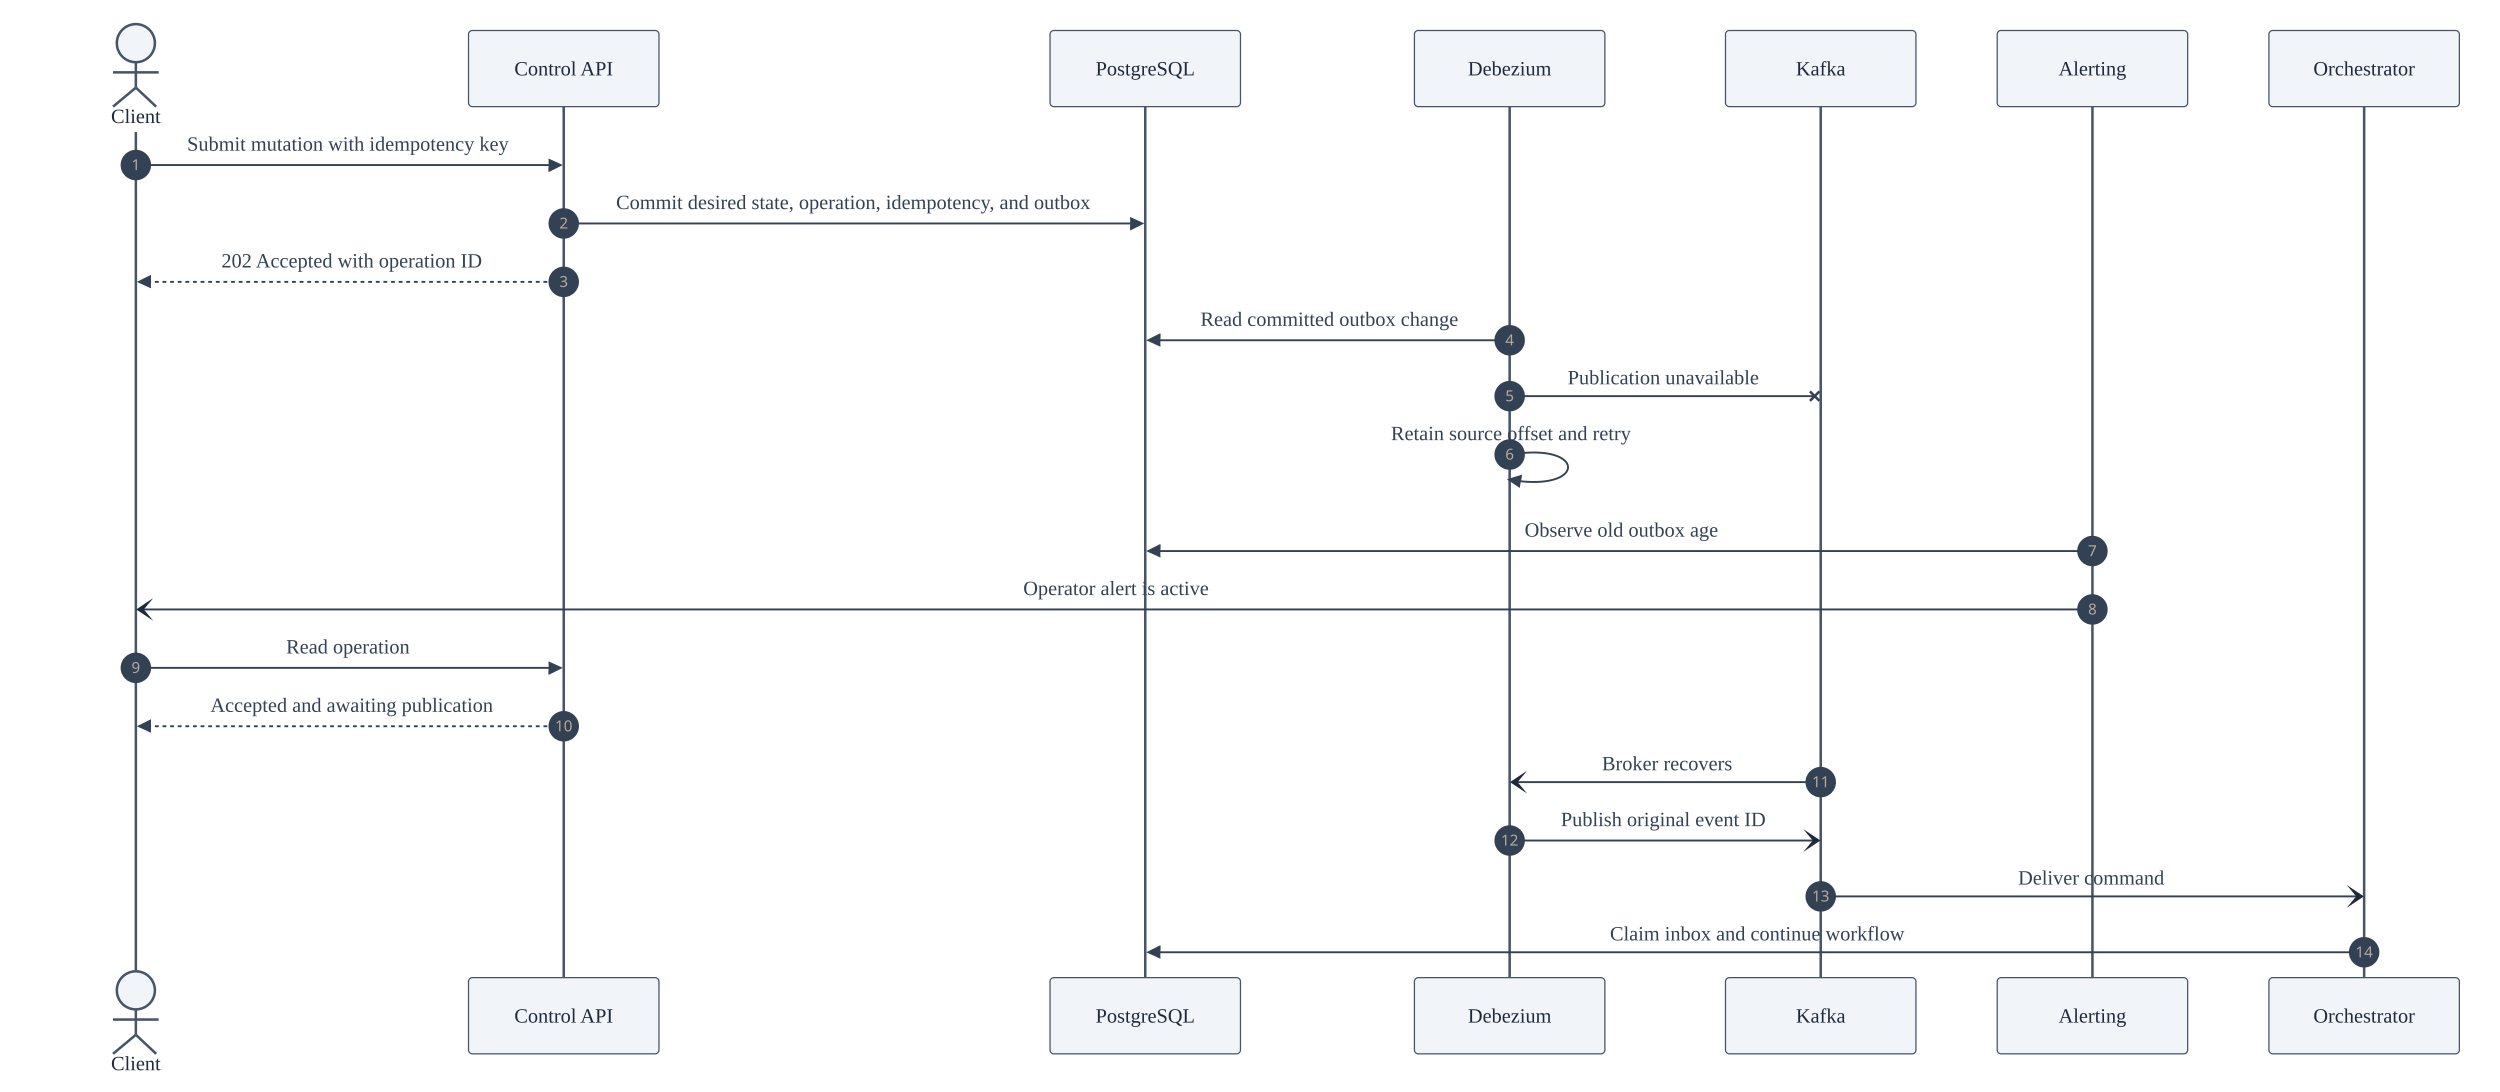
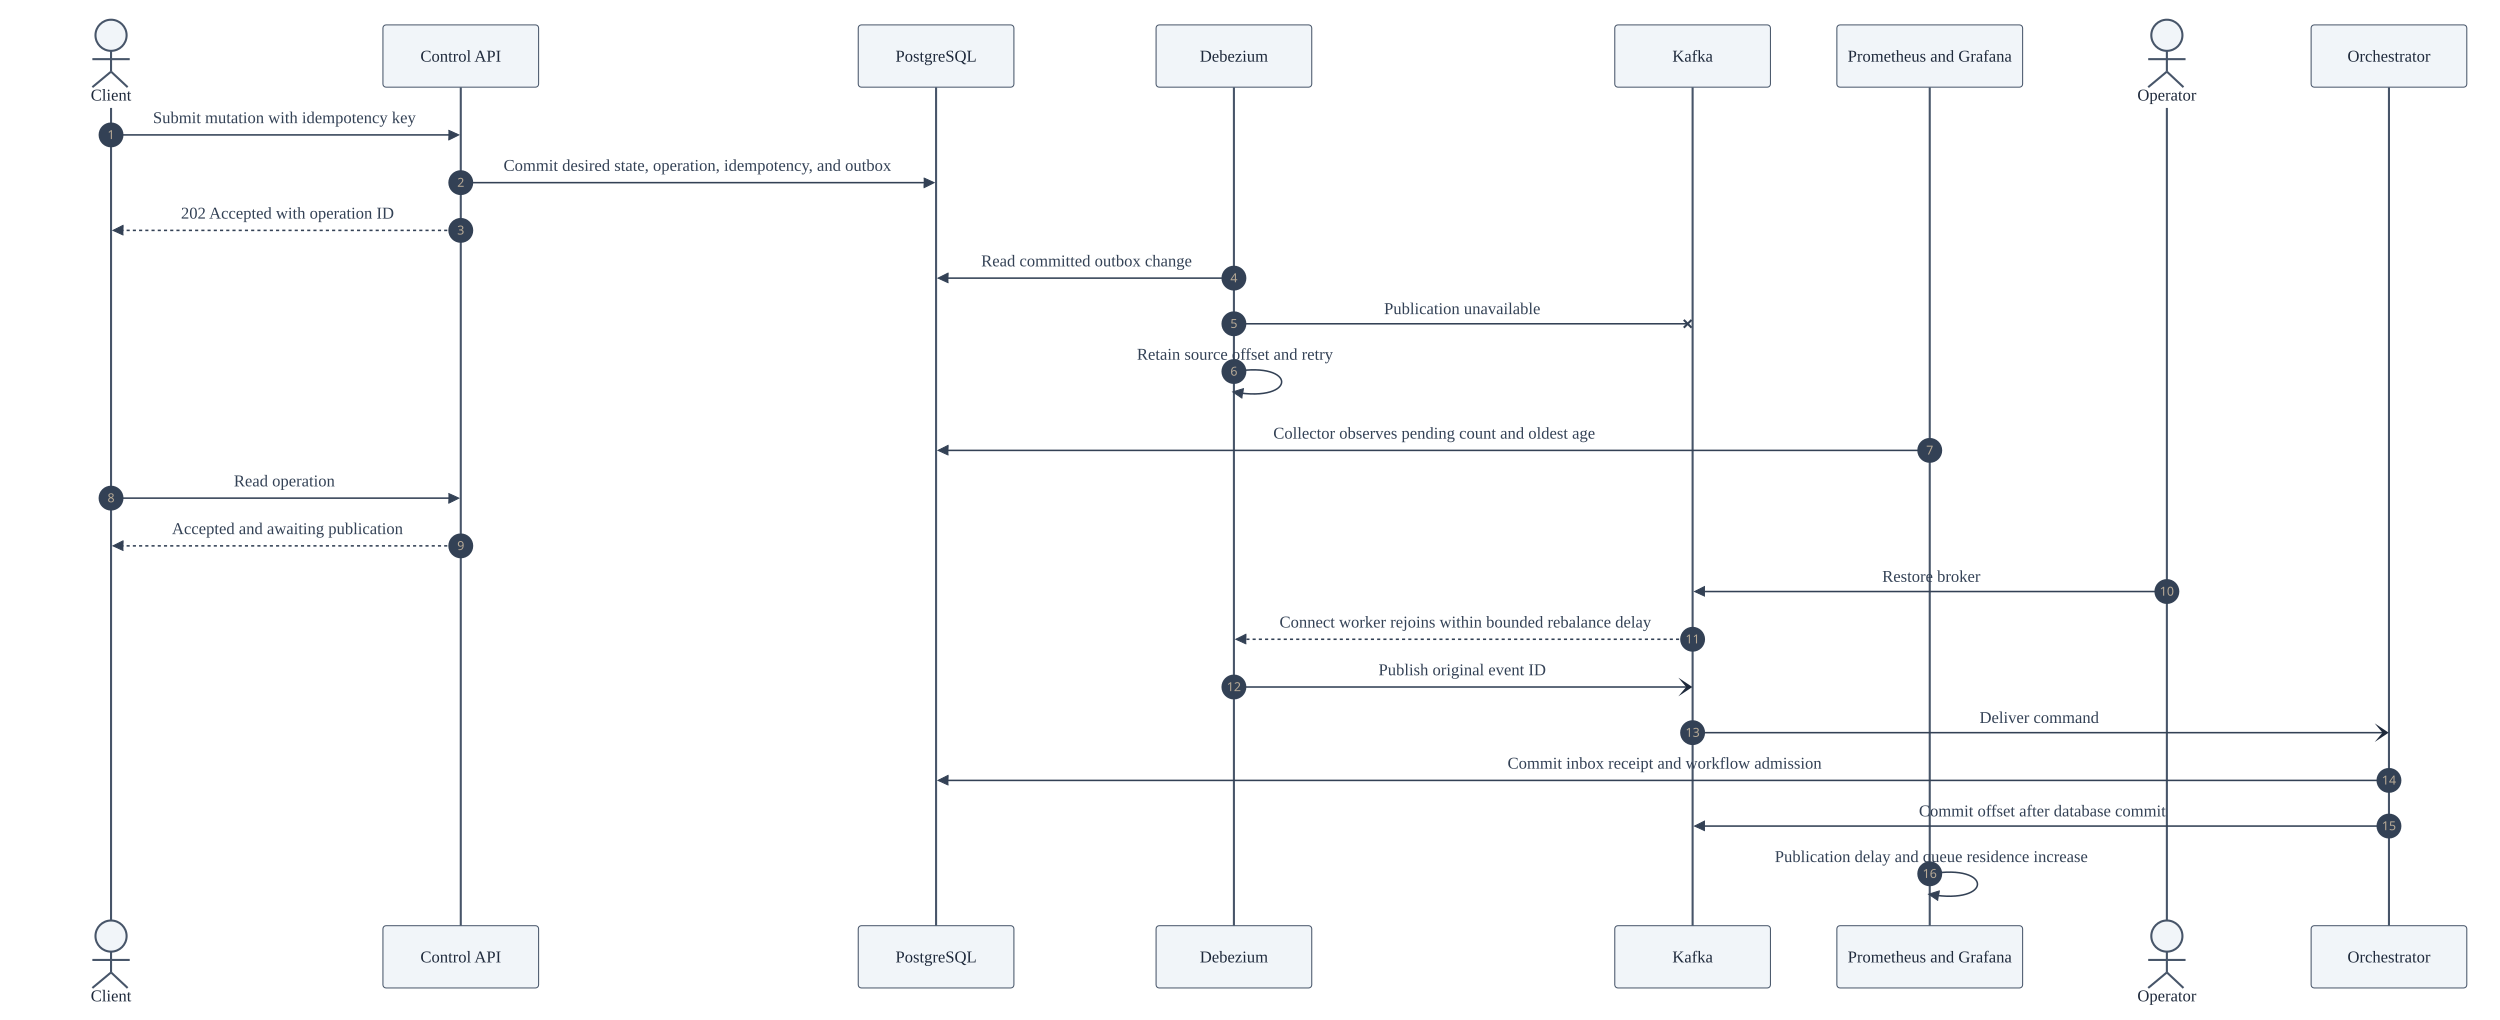
- <svg xmlns="http://www.w3.org/2000/svg" id="my-svg" width="1969" height="860" viewBox="-32 -24 1969 860" role="graphics-document document" aria-roledescription="sequence" style="background-color: white;">
-   <g>
-     <rect x="1755" y="746" fill="#eaeaea" stroke="#666" width="150" height="60" name="Orch" rx="3" ry="3" class="actor actor-bottom" />
-     <text x="1830" y="776" dominant-baseline="central" alignment-baseline="central" class="actor actor-box" style="text-anchor: middle; font-size: 16px; font-weight: 400;">
-       <tspan x="1830" dy="0">Orchestrator</tspan>
-     </text>
-   </g>
-   <g>
-     <rect x="1541" y="746" fill="#eaeaea" stroke="#666" width="150" height="60" name="Alert" rx="3" ry="3" class="actor actor-bottom" />
-     <text x="1616" y="776" dominant-baseline="central" alignment-baseline="central" class="actor actor-box" style="text-anchor: middle; font-size: 16px; font-weight: 400;">
-       <tspan x="1616" dy="0">Alerting</tspan>
-     </text>
-   </g>
-   <g>
-     <rect x="1327" y="746" fill="#eaeaea" stroke="#666" width="150" height="60" name="Kafka" rx="3" ry="3" class="actor actor-bottom" />
-     <text x="1402" y="776" dominant-baseline="central" alignment-baseline="central" class="actor actor-box" style="text-anchor: middle; font-size: 16px; font-weight: 400;">
-       <tspan x="1402" dy="0">Kafka</tspan>
-     </text>
-   </g>
-   <g>
-     <rect x="1082" y="746" fill="#eaeaea" stroke="#666" width="150" height="60" name="CDC" rx="3" ry="3" class="actor actor-bottom" />
-     <text x="1157" y="776" dominant-baseline="central" alignment-baseline="central" class="actor actor-box" style="text-anchor: middle; font-size: 16px; font-weight: 400;">
+ <svg xmlns="http://www.w3.org/2000/svg" id="my-svg" width="2409" height="982" viewBox="-32 -24 2409 982" role="graphics-document document" aria-roledescription="sequence" style="background-color: white;">
+   <g>
+     <rect x="2195" y="868" fill="#eaeaea" stroke="#666" width="150" height="60" name="Orch" rx="3" ry="3" class="actor actor-bottom" />
+     <text x="2270" y="898" dominant-baseline="central" alignment-baseline="central" class="actor actor-box" style="text-anchor: middle; font-size: 16px; font-weight: 400;">
+       <tspan x="2270" dy="0">Orchestrator</tspan>
+     </text>
+   </g>
+   <g />
+   <g>
+     <rect x="1738" y="868" fill="#eaeaea" stroke="#666" width="179" height="60" name="View" rx="3" ry="3" class="actor actor-bottom" />
+     <text x="1827.5" y="898" dominant-baseline="central" alignment-baseline="central" class="actor actor-box" style="text-anchor: middle; font-size: 16px; font-weight: 400;">
+       <tspan x="1827.5" dy="0">Prometheus and Grafana</tspan>
+     </text>
+   </g>
+   <g>
+     <rect x="1524" y="868" fill="#eaeaea" stroke="#666" width="150" height="60" name="Kafka" rx="3" ry="3" class="actor actor-bottom" />
+     <text x="1599" y="898" dominant-baseline="central" alignment-baseline="central" class="actor actor-box" style="text-anchor: middle; font-size: 16px; font-weight: 400;">
+       <tspan x="1599" dy="0">Kafka</tspan>
+     </text>
+   </g>
+   <g>
+     <rect x="1082" y="868" fill="#eaeaea" stroke="#666" width="150" height="60" name="CDC" rx="3" ry="3" class="actor actor-bottom" />
+     <text x="1157" y="898" dominant-baseline="central" alignment-baseline="central" class="actor actor-box" style="text-anchor: middle; font-size: 16px; font-weight: 400;">
      <tspan x="1157" dy="0">Debezium</tspan>
    </text>
  </g>
  <g>
-     <rect x="795" y="746" fill="#eaeaea" stroke="#666" width="150" height="60" name="DB" rx="3" ry="3" class="actor actor-bottom" />
-     <text x="870" y="776" dominant-baseline="central" alignment-baseline="central" class="actor actor-box" style="text-anchor: middle; font-size: 16px; font-weight: 400;">
+     <rect x="795" y="868" fill="#eaeaea" stroke="#666" width="150" height="60" name="DB" rx="3" ry="3" class="actor actor-bottom" />
+     <text x="870" y="898" dominant-baseline="central" alignment-baseline="central" class="actor actor-box" style="text-anchor: middle; font-size: 16px; font-weight: 400;">
      <tspan x="870" dy="0">PostgreSQL</tspan>
    </text>
  </g>
  <g>
-     <rect x="337" y="746" fill="#eaeaea" stroke="#666" width="150" height="60" name="API" rx="3" ry="3" class="actor actor-bottom" />
-     <text x="412" y="776" dominant-baseline="central" alignment-baseline="central" class="actor actor-box" style="text-anchor: middle; font-size: 16px; font-weight: 400;">
+     <rect x="337" y="868" fill="#eaeaea" stroke="#666" width="150" height="60" name="API" rx="3" ry="3" class="actor actor-bottom" />
+     <text x="412" y="898" dominant-baseline="central" alignment-baseline="central" class="actor actor-box" style="text-anchor: middle; font-size: 16px; font-weight: 400;">
      <tspan x="412" dy="0">Control API</tspan>
    </text>
  </g>
  <g />
  <g>
-     <line id="actor6" x1="1830" y1="60" x2="1830" y2="746" class="actor-line 200" stroke-width="0.5px" stroke="#999" name="Orch" data-et="life-line" data-id="Orch" />
-     <g id="root-6" data-et="participant" data-type="participant" data-id="Orch">
-       <rect x="1755" y="0" fill="#eaeaea" stroke="#666" width="150" height="60" name="Orch" rx="3" ry="3" class="actor actor-top" />
-       <text x="1830" y="30" dominant-baseline="central" alignment-baseline="central" class="actor actor-box" style="text-anchor: middle; font-size: 16px; font-weight: 400;">
-         <tspan x="1830" dy="0">Orchestrator</tspan>
-       </text>
-     </g>
-   </g>
-   <g>
-     <line id="actor5" x1="1616" y1="60" x2="1616" y2="746" class="actor-line 200" stroke-width="0.5px" stroke="#999" name="Alert" data-et="life-line" data-id="Alert" />
-     <g id="root-5" data-et="participant" data-type="participant" data-id="Alert">
-       <rect x="1541" y="0" fill="#eaeaea" stroke="#666" width="150" height="60" name="Alert" rx="3" ry="3" class="actor actor-top" />
-       <text x="1616" y="30" dominant-baseline="central" alignment-baseline="central" class="actor actor-box" style="text-anchor: middle; font-size: 16px; font-weight: 400;">
-         <tspan x="1616" dy="0">Alerting</tspan>
-       </text>
-     </g>
-   </g>
-   <g>
-     <line id="actor4" x1="1402" y1="60" x2="1402" y2="746" class="actor-line 200" stroke-width="0.5px" stroke="#999" name="Kafka" data-et="life-line" data-id="Kafka" />
+     <line id="actor7" x1="2270" y1="60" x2="2270" y2="868" class="actor-line 200" stroke-width="0.5px" stroke="#999" name="Orch" data-et="life-line" data-id="Orch" />
+     <g id="root-7" data-et="participant" data-type="participant" data-id="Orch">
+       <rect x="2195" y="0" fill="#eaeaea" stroke="#666" width="150" height="60" name="Orch" rx="3" ry="3" class="actor actor-top" />
+       <text x="2270" y="30" dominant-baseline="central" alignment-baseline="central" class="actor actor-box" style="text-anchor: middle; font-size: 16px; font-weight: 400;">
+         <tspan x="2270" dy="0">Orchestrator</tspan>
+       </text>
+     </g>
+   </g>
+   <g>
+     <line id="actor6" x1="2056" y1="80" x2="2056" y2="868" class="actor-line 200" stroke-width="0.5px" stroke="#999" name="Operator" data-et="life-line" data-id="Operator" />
+   </g>
+   <g>
+     <line id="actor5" x1="1827.5" y1="60" x2="1827.5" y2="868" class="actor-line 200" stroke-width="0.5px" stroke="#999" name="View" data-et="life-line" data-id="View" />
+     <g id="root-5" data-et="participant" data-type="participant" data-id="View">
+       <rect x="1738" y="0" fill="#eaeaea" stroke="#666" width="179" height="60" name="View" rx="3" ry="3" class="actor actor-top" />
+       <text x="1827.5" y="30" dominant-baseline="central" alignment-baseline="central" class="actor actor-box" style="text-anchor: middle; font-size: 16px; font-weight: 400;">
+         <tspan x="1827.5" dy="0">Prometheus and Grafana</tspan>
+       </text>
+     </g>
+   </g>
+   <g>
+     <line id="actor4" x1="1599" y1="60" x2="1599" y2="868" class="actor-line 200" stroke-width="0.5px" stroke="#999" name="Kafka" data-et="life-line" data-id="Kafka" />
    <g id="root-4" data-et="participant" data-type="participant" data-id="Kafka">
-       <rect x="1327" y="0" fill="#eaeaea" stroke="#666" width="150" height="60" name="Kafka" rx="3" ry="3" class="actor actor-top" />
-       <text x="1402" y="30" dominant-baseline="central" alignment-baseline="central" class="actor actor-box" style="text-anchor: middle; font-size: 16px; font-weight: 400;">
-         <tspan x="1402" dy="0">Kafka</tspan>
-       </text>
-     </g>
-   </g>
-   <g>
-     <line id="actor3" x1="1157" y1="60" x2="1157" y2="746" class="actor-line 200" stroke-width="0.5px" stroke="#999" name="CDC" data-et="life-line" data-id="CDC" />
+       <rect x="1524" y="0" fill="#eaeaea" stroke="#666" width="150" height="60" name="Kafka" rx="3" ry="3" class="actor actor-top" />
+       <text x="1599" y="30" dominant-baseline="central" alignment-baseline="central" class="actor actor-box" style="text-anchor: middle; font-size: 16px; font-weight: 400;">
+         <tspan x="1599" dy="0">Kafka</tspan>
+       </text>
+     </g>
+   </g>
+   <g>
+     <line id="actor3" x1="1157" y1="60" x2="1157" y2="868" class="actor-line 200" stroke-width="0.5px" stroke="#999" name="CDC" data-et="life-line" data-id="CDC" />
    <g id="root-3" data-et="participant" data-type="participant" data-id="CDC">
      <rect x="1082" y="0" fill="#eaeaea" stroke="#666" width="150" height="60" name="CDC" rx="3" ry="3" class="actor actor-top" />
      <text x="1157" y="30" dominant-baseline="central" alignment-baseline="central" class="actor actor-box" style="text-anchor: middle; font-size: 16px; font-weight: 400;">
        <tspan x="1157" dy="0">Debezium</tspan>
      </text>
    </g>
  </g>
  <g>
-     <line id="actor2" x1="870" y1="60" x2="870" y2="746" class="actor-line 200" stroke-width="0.5px" stroke="#999" name="DB" data-et="life-line" data-id="DB" />
+     <line id="actor2" x1="870" y1="60" x2="870" y2="868" class="actor-line 200" stroke-width="0.5px" stroke="#999" name="DB" data-et="life-line" data-id="DB" />
    <g id="root-2" data-et="participant" data-type="participant" data-id="DB">
      <rect x="795" y="0" fill="#eaeaea" stroke="#666" width="150" height="60" name="DB" rx="3" ry="3" class="actor actor-top" />
      <text x="870" y="30" dominant-baseline="central" alignment-baseline="central" class="actor actor-box" style="text-anchor: middle; font-size: 16px; font-weight: 400;">
        <tspan x="870" dy="0">PostgreSQL</tspan>
      </text>
    </g>
  </g>
  <g>
-     <line id="actor1" x1="412" y1="60" x2="412" y2="746" class="actor-line 200" stroke-width="0.5px" stroke="#999" name="API" data-et="life-line" data-id="API" />
+     <line id="actor1" x1="412" y1="60" x2="412" y2="868" class="actor-line 200" stroke-width="0.5px" stroke="#999" name="API" data-et="life-line" data-id="API" />
    <g id="root-1" data-et="participant" data-type="participant" data-id="API">
      <rect x="337" y="0" fill="#eaeaea" stroke="#666" width="150" height="60" name="API" rx="3" ry="3" class="actor actor-top" />
      <text x="412" y="30" dominant-baseline="central" alignment-baseline="central" class="actor actor-box" style="text-anchor: middle; font-size: 16px; font-weight: 400;">
        <tspan x="412" dy="0">Control API</tspan>
      </text>
    </g>
  </g>
  <g>
-     <line id="actor0" x1="75" y1="80" x2="75" y2="746" class="actor-line 200" stroke-width="0.5px" stroke="#999" name="Client" data-et="life-line" data-id="Client" />
+     <line id="actor0" x1="75" y1="80" x2="75" y2="868" class="actor-line 200" stroke-width="0.5px" stroke="#999" name="Client" data-et="life-line" data-id="Client" />
  </g>
  <style>#my-svg{font-size:16px;fill:#1e293b;}@keyframes edge-animation-frame{from{stroke-dashoffset:0;}}@keyframes dash{to{stroke-dashoffset:0;}}#my-svg .edge-animation-slow{stroke-dasharray:9,5!important;stroke-dashoffset:900;animation:dash 50s linear infinite;stroke-linecap:round;}#my-svg .edge-animation-fast{stroke-dasharray:9,5!important;stroke-dashoffset:900;animation:dash 20s linear infinite;stroke-linecap:round;}#my-svg .error-icon{fill:hsl(34.286, 94.595%, 97.745%);}#my-svg .error-text{fill:rgb(0.311, 4.973, 11.189);stroke:rgb(0.311, 4.973, 11.189);}#my-svg .edge-thickness-normal{stroke-width:1px;}#my-svg .edge-thickness-thick{stroke-width:3.5px;}#my-svg .edge-pattern-solid{stroke-dasharray:0;}#my-svg .edge-thickness-invisible{stroke-width:0;fill:none;}#my-svg .edge-pattern-dashed{stroke-dasharray:3;}#my-svg .edge-pattern-dotted{stroke-dasharray:2;}#my-svg .marker{fill:#475569;stroke:#475569;}#my-svg .marker.cross{stroke:#475569;}#my-svg svg{font-size:16px;}#my-svg p{margin:0;}#my-svg .actor{stroke:#475569;fill:#f1f5f9;stroke-width:1;}#my-svg rect.actor.outer-path[data-look="neo"]{filter:drop-shadow( 1px 2px 2px rgba(185,185,185,1));}#my-svg rect.note[data-look="neo"]{stroke:#854d0e;fill:#fef9c3;filter:drop-shadow( 1px 2px 2px rgba(185,185,185,1));}#my-svg text.actor&gt;tspan{fill:#1e293b;stroke:none;}#my-svg .actor-line{stroke:#475569;}#my-svg .innerArc{stroke-width:1.5;stroke-dasharray:none;}#my-svg .messageLine0{stroke-width:1.5;stroke-dasharray:none;stroke:#334155;}#my-svg .messageLine1{stroke-width:1.5;stroke-dasharray:2,2;stroke:#334155;}#my-svg [id$="-arrowhead"] path{fill:#334155;stroke:#334155;}#my-svg .sequenceNumber{fill:#b8aa96;}#my-svg [id$="-sequencenumber"]{fill:#334155;}#my-svg [id$="-crosshead"] path{fill:#334155;stroke:#334155;}#my-svg .messageText{fill:#334155;stroke:none;}#my-svg .labelBox{stroke:#475569;fill:#f1f5f9;filter:none;}#my-svg .labelText,#my-svg .labelText&gt;tspan{fill:#1e293b;stroke:none;}#my-svg .loopText,#my-svg .loopText&gt;tspan{fill:#1e293b;stroke:none;}#my-svg .sectionTitle,#my-svg .sectionTitle&gt;tspan{fill:#1e293b;stroke:none;}#my-svg .loopLine{stroke-width:2px;stroke-dasharray:2,2;stroke:#475569;fill:#475569;}#my-svg .note{stroke:#854d0e;fill:#fef9c3;}#my-svg .noteText,#my-svg .noteText&gt;tspan{fill:#1e293b;stroke:none;font-weight:normal;}#my-svg .activation0{fill:#dbeafe;stroke:#1e40af;}#my-svg .activation1{fill:#dbeafe;stroke:#1e40af;}#my-svg .activation2{fill:#dbeafe;stroke:#1e40af;}#my-svg .actorPopupMenu{position:absolute;}#my-svg .actorPopupMenuPanel{position:absolute;fill:#f1f5f9;box-shadow:0px 8px 16px 0px rgba(0,0,0,0.2);filter:drop-shadow(3px 5px 2px rgb(0 0 0 / 0.4));}#my-svg .actor-man circle,#my-svg line{fill:#f1f5f9;stroke-width:2px;}#my-svg g rect.rect{filter:drop-shadow( 1px 2px 2px rgba(185,185,185,1));stroke:#1e40af;}#my-svg .node .neo-node{stroke:#1e40af;}#my-svg [data-look="neo"].node rect,#my-svg [data-look="neo"].cluster rect,#my-svg [data-look="neo"].node polygon{stroke:url(#my-svg-gradient);filter:drop-shadow( 1px 2px 2px rgba(185,185,185,1));}#my-svg [data-look="neo"].swimlane.cluster rect{filter:none;}#my-svg [data-look="neo"].node path{stroke:url(#my-svg-gradient);stroke-width:1px;}#my-svg [data-look="neo"].node .outer-path{filter:drop-shadow( 1px 2px 2px rgba(185,185,185,1));}#my-svg [data-look="neo"].node .neo-line path{stroke:#1e40af;filter:none;}#my-svg [data-look="neo"].node circle{stroke:url(#my-svg-gradient);filter:drop-shadow( 1px 2px 2px rgba(185,185,185,1));}#my-svg [data-look="neo"].node circle .state-start{fill:#000000;}#my-svg [data-look="neo"].icon-shape .icon{fill:url(#my-svg-gradient);filter:drop-shadow( 1px 2px 2px rgba(185,185,185,1));}#my-svg [data-look="neo"].icon-shape .icon-neo path{stroke:url(#my-svg-gradient);filter:drop-shadow( 1px 2px 2px rgba(185,185,185,1));}#my-svg :root{--mermaid-font-family:"trebuchet ms",verdana,arial,sans-serif;}</style>
  <g />
  <defs>
    <symbol id="my-svg-computer" width="24" height="24">
      <path transform="scale(.5)" d="M2 2v13h20v-13h-20zm18 11h-16v-9h16v9zm-10.228 6l.466-1h3.524l.467 1h-4.457zm14.228 3h-24l2-6h2.104l-1.33 4h18.45l-1.297-4h2.073l2 6zm-5-10h-14v-7h14v7z" />
    </symbol>
  </defs>
  <defs>
    <symbol id="my-svg-database" fill-rule="evenodd" clip-rule="evenodd">
      <path transform="scale(.5)" d="M12.258.001l.256.004.255.005.253.008.251.01.249.012.247.015.246.016.242.019.241.02.239.023.236.024.233.027.231.028.229.031.225.032.223.034.22.036.217.038.214.04.211.041.208.043.205.045.201.046.198.048.194.05.191.051.187.053.183.054.18.056.175.057.172.059.168.06.163.061.16.063.155.064.15.066.074.033.073.033.071.034.07.034.069.035.068.035.067.035.066.035.064.036.064.036.062.036.06.036.06.037.058.037.058.037.055.038.055.038.053.038.052.038.051.039.05.039.048.039.047.039.045.04.044.04.043.04.041.04.04.041.039.041.037.041.036.041.034.041.033.042.032.042.03.042.029.042.027.042.026.043.024.043.023.043.021.043.02.043.018.044.017.043.015.044.013.044.012.044.011.045.009.044.007.045.006.045.004.045.002.045.001.045v17l-.001.045-.002.045-.004.045-.006.045-.007.045-.009.044-.011.045-.012.044-.013.044-.015.044-.017.043-.018.044-.02.043-.021.043-.023.043-.024.043-.026.043-.027.042-.029.042-.03.042-.032.042-.033.042-.034.041-.036.041-.037.041-.039.041-.04.041-.041.04-.043.04-.044.04-.045.04-.047.039-.048.039-.05.039-.051.039-.052.038-.053.038-.055.038-.055.038-.058.037-.058.037-.06.037-.06.036-.062.036-.064.036-.064.036-.066.035-.067.035-.068.035-.069.035-.07.034-.071.034-.073.033-.074.033-.15.066-.155.064-.16.063-.163.061-.168.06-.172.059-.175.057-.18.056-.183.054-.187.053-.191.051-.194.05-.198.048-.201.046-.205.045-.208.043-.211.041-.214.04-.217.038-.22.036-.223.034-.225.032-.229.031-.231.028-.233.027-.236.024-.239.023-.241.02-.242.019-.246.016-.247.015-.249.012-.251.01-.253.008-.255.005-.256.004-.258.001-.258-.001-.256-.004-.255-.005-.253-.008-.251-.01-.249-.012-.247-.015-.245-.016-.243-.019-.241-.02-.238-.023-.236-.024-.234-.027-.231-.028-.228-.031-.226-.032-.223-.034-.22-.036-.217-.038-.214-.04-.211-.041-.208-.043-.204-.045-.201-.046-.198-.048-.195-.05-.19-.051-.187-.053-.184-.054-.179-.056-.176-.057-.172-.059-.167-.06-.164-.061-.159-.063-.155-.064-.151-.066-.074-.033-.072-.033-.072-.034-.07-.034-.069-.035-.068-.035-.067-.035-.066-.035-.064-.036-.063-.036-.062-.036-.061-.036-.06-.037-.058-.037-.057-.037-.056-.038-.055-.038-.053-.038-.052-.038-.051-.039-.049-.039-.049-.039-.046-.039-.046-.04-.044-.04-.043-.04-.041-.04-.04-.041-.039-.041-.037-.041-.036-.041-.034-.041-.033-.042-.032-.042-.03-.042-.029-.042-.027-.042-.026-.043-.024-.043-.023-.043-.021-.043-.02-.043-.018-.044-.017-.043-.015-.044-.013-.044-.012-.044-.011-.045-.009-.044-.007-.045-.006-.045-.004-.045-.002-.045-.001-.045v-17l.001-.045.002-.045.004-.045.006-.045.007-.045.009-.044.011-.045.012-.044.013-.044.015-.044.017-.043.018-.044.02-.043.021-.043.023-.043.024-.043.026-.043.027-.042.029-.042.03-.042.032-.042.033-.042.034-.041.036-.041.037-.041.039-.041.04-.041.041-.04.043-.04.044-.04.046-.04.046-.039.049-.039.049-.039.051-.039.052-.038.053-.038.055-.038.056-.038.057-.037.058-.037.06-.037.061-.036.062-.036.063-.036.064-.036.066-.035.067-.035.068-.035.069-.035.07-.034.072-.034.072-.033.074-.033.151-.066.155-.064.159-.063.164-.061.167-.06.172-.059.176-.057.179-.056.184-.054.187-.053.19-.051.195-.05.198-.048.201-.046.204-.045.208-.043.211-.041.214-.04.217-.038.22-.036.223-.034.226-.032.228-.031.231-.028.234-.027.236-.024.238-.023.241-.02.243-.019.245-.016.247-.015.249-.012.251-.01.253-.008.255-.005.256-.004.258-.001.258.001zm-9.258 20.499v.01l.001.021.003.021.004.022.005.021.006.022.007.022.009.023.01.022.011.023.012.023.013.023.015.023.016.024.017.023.018.024.019.024.021.024.022.025.023.024.024.025.052.049.056.05.061.051.066.051.07.051.075.051.079.052.084.052.088.052.092.052.097.052.102.051.105.052.11.052.114.051.119.051.123.051.127.05.131.05.135.05.139.048.144.049.147.047.152.047.155.047.16.045.163.045.167.043.171.043.176.041.178.041.183.039.187.039.19.037.194.035.197.035.202.033.204.031.209.03.212.029.216.027.219.025.222.024.226.021.23.02.233.018.236.016.24.015.243.012.246.01.249.008.253.005.256.004.259.001.26-.001.257-.004.254-.005.25-.008.247-.011.244-.012.241-.014.237-.016.233-.018.231-.021.226-.021.224-.024.22-.026.216-.027.212-.028.21-.031.205-.031.202-.034.198-.034.194-.036.191-.037.187-.039.183-.04.179-.04.175-.042.172-.043.168-.044.163-.045.16-.046.155-.046.152-.047.148-.048.143-.049.139-.049.136-.05.131-.05.126-.05.123-.051.118-.052.114-.051.11-.052.106-.052.101-.052.096-.052.092-.052.088-.053.083-.051.079-.052.074-.052.07-.051.065-.051.06-.051.056-.05.051-.05.023-.024.023-.025.021-.024.02-.024.019-.024.018-.024.017-.024.015-.023.014-.024.013-.023.012-.023.01-.023.01-.022.008-.022.006-.022.006-.022.004-.022.004-.021.001-.021.001-.021v-4.127l-.077.055-.08.053-.083.054-.085.053-.087.052-.09.052-.093.051-.095.05-.097.05-.1.049-.102.049-.105.048-.106.047-.109.047-.111.046-.114.045-.115.045-.118.044-.12.043-.122.042-.124.042-.126.041-.128.04-.13.04-.132.038-.134.038-.135.037-.138.037-.139.035-.142.035-.143.034-.144.033-.147.032-.148.031-.15.03-.151.03-.153.029-.154.027-.156.027-.158.026-.159.025-.161.024-.162.023-.163.022-.165.021-.166.02-.167.019-.169.018-.169.017-.171.016-.173.015-.173.014-.175.013-.175.012-.177.011-.178.01-.179.008-.179.008-.181.006-.182.005-.182.004-.184.003-.184.002h-.37l-.184-.002-.184-.003-.182-.004-.182-.005-.181-.006-.179-.008-.179-.008-.178-.01-.176-.011-.176-.012-.175-.013-.173-.014-.172-.015-.171-.016-.17-.017-.169-.018-.167-.019-.166-.02-.165-.021-.163-.022-.162-.023-.161-.024-.159-.025-.157-.026-.156-.027-.155-.027-.153-.029-.151-.03-.15-.03-.148-.031-.146-.032-.145-.033-.143-.034-.141-.035-.14-.035-.137-.037-.136-.037-.134-.038-.132-.038-.13-.04-.128-.04-.126-.041-.124-.042-.122-.042-.12-.044-.117-.043-.116-.045-.113-.045-.112-.046-.109-.047-.106-.047-.105-.048-.102-.049-.1-.049-.097-.05-.095-.05-.093-.052-.09-.051-.087-.052-.085-.053-.083-.054-.08-.054-.077-.054v4.127zm0-5.654v.011l.001.021.003.021.004.021.005.022.006.022.007.022.009.022.01.022.011.023.012.023.013.023.015.024.016.023.017.024.018.024.019.024.021.024.022.024.023.025.024.024.052.05.056.05.061.05.066.051.07.051.075.052.079.051.084.052.088.052.092.052.097.052.102.052.105.052.11.051.114.051.119.052.123.05.127.051.131.05.135.049.139.049.144.048.147.048.152.047.155.046.16.045.163.045.167.044.171.042.176.042.178.04.183.04.187.038.19.037.194.036.197.034.202.033.204.032.209.03.212.028.216.027.219.025.222.024.226.022.23.02.233.018.236.016.24.014.243.012.246.01.249.008.253.006.256.003.259.001.26-.001.257-.003.254-.006.25-.008.247-.01.244-.012.241-.015.237-.016.233-.018.231-.02.226-.022.224-.024.22-.025.216-.027.212-.029.21-.03.205-.032.202-.033.198-.035.194-.036.191-.037.187-.039.183-.039.179-.041.175-.042.172-.043.168-.044.163-.045.16-.045.155-.047.152-.047.148-.048.143-.048.139-.05.136-.049.131-.05.126-.051.123-.051.118-.051.114-.052.11-.052.106-.052.101-.052.096-.052.092-.052.088-.052.083-.052.079-.052.074-.051.07-.052.065-.051.06-.05.056-.051.051-.049.023-.025.023-.024.021-.025.02-.024.019-.024.018-.024.017-.024.015-.023.014-.023.013-.024.012-.022.01-.023.01-.023.008-.022.006-.022.006-.022.004-.021.004-.022.001-.021.001-.021v-4.139l-.077.054-.08.054-.083.054-.085.052-.087.053-.09.051-.093.051-.095.051-.097.05-.1.049-.102.049-.105.048-.106.047-.109.047-.111.046-.114.045-.115.044-.118.044-.12.044-.122.042-.124.042-.126.041-.128.04-.13.039-.132.039-.134.038-.135.037-.138.036-.139.036-.142.035-.143.033-.144.033-.147.033-.148.031-.15.03-.151.03-.153.028-.154.028-.156.027-.158.026-.159.025-.161.024-.162.023-.163.022-.165.021-.166.02-.167.019-.169.018-.169.017-.171.016-.173.015-.173.014-.175.013-.175.012-.177.011-.178.009-.179.009-.179.007-.181.007-.182.005-.182.004-.184.003-.184.002h-.37l-.184-.002-.184-.003-.182-.004-.182-.005-.181-.007-.179-.007-.179-.009-.178-.009-.176-.011-.176-.012-.175-.013-.173-.014-.172-.015-.171-.016-.17-.017-.169-.018-.167-.019-.166-.02-.165-.021-.163-.022-.162-.023-.161-.024-.159-.025-.157-.026-.156-.027-.155-.028-.153-.028-.151-.03-.15-.03-.148-.031-.146-.033-.145-.033-.143-.033-.141-.035-.14-.036-.137-.036-.136-.037-.134-.038-.132-.039-.13-.039-.128-.04-.126-.041-.124-.042-.122-.043-.12-.043-.117-.044-.116-.044-.113-.046-.112-.046-.109-.046-.106-.047-.105-.048-.102-.049-.1-.049-.097-.05-.095-.051-.093-.051-.09-.051-.087-.053-.085-.052-.083-.054-.08-.054-.077-.054v4.139zm0-5.666v.011l.001.02.003.022.004.021.005.022.006.021.007.022.009.023.01.022.011.023.012.023.013.023.015.023.016.024.017.024.018.023.019.024.021.025.022.024.023.024.024.025.052.05.056.05.061.05.066.051.07.051.075.052.079.051.084.052.088.052.092.052.097.052.102.052.105.051.11.052.114.051.119.051.123.051.127.05.131.05.135.05.139.049.144.048.147.048.152.047.155.046.16.045.163.045.167.043.171.043.176.042.178.04.183.04.187.038.19.037.194.036.197.034.202.033.204.032.209.03.212.028.216.027.219.025.222.024.226.021.23.02.233.018.236.017.24.014.243.012.246.01.249.008.253.006.256.003.259.001.26-.001.257-.003.254-.006.25-.008.247-.01.244-.013.241-.014.237-.016.233-.018.231-.02.226-.022.224-.024.22-.025.216-.027.212-.029.21-.03.205-.032.202-.033.198-.035.194-.036.191-.037.187-.039.183-.039.179-.041.175-.042.172-.043.168-.044.163-.045.16-.045.155-.047.152-.047.148-.048.143-.049.139-.049.136-.049.131-.051.126-.05.123-.051.118-.052.114-.051.11-.052.106-.052.101-.052.096-.052.092-.052.088-.052.083-.052.079-.052.074-.052.07-.051.065-.051.06-.051.056-.05.051-.049.023-.025.023-.025.021-.024.02-.024.019-.024.018-.024.017-.024.015-.023.014-.024.013-.023.012-.023.01-.022.01-.023.008-.022.006-.022.006-.022.004-.022.004-.021.001-.021.001-.021v-4.153l-.077.054-.08.054-.083.053-.085.053-.087.053-.09.051-.093.051-.095.051-.097.05-.1.049-.102.048-.105.048-.106.048-.109.046-.111.046-.114.046-.115.044-.118.044-.12.043-.122.043-.124.042-.126.041-.128.04-.13.039-.132.039-.134.038-.135.037-.138.036-.139.036-.142.034-.143.034-.144.033-.147.032-.148.032-.15.03-.151.03-.153.028-.154.028-.156.027-.158.026-.159.024-.161.024-.162.023-.163.023-.165.021-.166.02-.167.019-.169.018-.169.017-.171.016-.173.015-.173.014-.175.013-.175.012-.177.01-.178.01-.179.009-.179.007-.181.006-.182.006-.182.004-.184.003-.184.001-.185.001-.185-.001-.184-.001-.184-.003-.182-.004-.182-.006-.181-.006-.179-.007-.179-.009-.178-.01-.176-.01-.176-.012-.175-.013-.173-.014-.172-.015-.171-.016-.17-.017-.169-.018-.167-.019-.166-.02-.165-.021-.163-.023-.162-.023-.161-.024-.159-.024-.157-.026-.156-.027-.155-.028-.153-.028-.151-.03-.15-.03-.148-.032-.146-.032-.145-.033-.143-.034-.141-.034-.14-.036-.137-.036-.136-.037-.134-.038-.132-.039-.13-.039-.128-.041-.126-.041-.124-.041-.122-.043-.12-.043-.117-.044-.116-.044-.113-.046-.112-.046-.109-.046-.106-.048-.105-.048-.102-.048-.1-.05-.097-.049-.095-.051-.093-.051-.09-.052-.087-.052-.085-.053-.083-.053-.08-.054-.077-.054v4.153zm8.74-8.179l-.257.004-.254.005-.25.008-.247.011-.244.012-.241.014-.237.016-.233.018-.231.021-.226.022-.224.023-.22.026-.216.027-.212.028-.21.031-.205.032-.202.033-.198.034-.194.036-.191.038-.187.038-.183.04-.179.041-.175.042-.172.043-.168.043-.163.045-.16.046-.155.046-.152.048-.148.048-.143.048-.139.049-.136.05-.131.05-.126.051-.123.051-.118.051-.114.052-.11.052-.106.052-.101.052-.096.052-.092.052-.088.052-.083.052-.079.052-.074.051-.07.052-.065.051-.06.05-.056.05-.051.05-.023.025-.023.024-.021.024-.02.025-.019.024-.018.024-.017.023-.015.024-.014.023-.013.023-.012.023-.01.023-.01.022-.008.022-.006.023-.006.021-.004.022-.004.021-.001.021-.001.021.001.021.001.021.004.021.004.022.006.021.006.023.008.022.01.022.01.023.012.023.013.023.014.023.015.024.017.023.018.024.019.024.02.025.021.024.023.024.023.025.051.05.056.05.06.05.065.051.07.052.074.051.079.052.083.052.088.052.092.052.096.052.101.052.106.052.11.052.114.052.118.051.123.051.126.051.131.05.136.05.139.049.143.048.148.048.152.048.155.046.16.046.163.045.168.043.172.043.175.042.179.041.183.04.187.038.191.038.194.036.198.034.202.033.205.032.21.031.212.028.216.027.22.026.224.023.226.022.231.021.233.018.237.016.241.014.244.012.247.011.25.008.254.005.257.004.26.001.26-.001.257-.004.254-.005.25-.008.247-.011.244-.012.241-.014.237-.016.233-.018.231-.021.226-.022.224-.023.22-.026.216-.027.212-.028.21-.031.205-.032.202-.033.198-.034.194-.036.191-.038.187-.038.183-.04.179-.041.175-.042.172-.043.168-.043.163-.045.16-.046.155-.046.152-.048.148-.048.143-.048.139-.049.136-.05.131-.05.126-.051.123-.051.118-.051.114-.052.11-.052.106-.052.101-.052.096-.052.092-.052.088-.052.083-.052.079-.052.074-.051.07-.052.065-.051.06-.05.056-.05.051-.05.023-.025.023-.024.021-.024.02-.025.019-.024.018-.024.017-.023.015-.024.014-.023.013-.023.012-.023.01-.023.01-.022.008-.022.006-.023.006-.021.004-.022.004-.021.001-.021.001-.021-.001-.021-.001-.021-.004-.021-.004-.022-.006-.021-.006-.023-.008-.022-.01-.022-.01-.023-.012-.023-.013-.023-.014-.023-.015-.024-.017-.023-.018-.024-.019-.024-.02-.025-.021-.024-.023-.024-.023-.025-.051-.05-.056-.05-.06-.05-.065-.051-.07-.052-.074-.051-.079-.052-.083-.052-.088-.052-.092-.052-.096-.052-.101-.052-.106-.052-.11-.052-.114-.052-.118-.051-.123-.051-.126-.051-.131-.05-.136-.05-.139-.049-.143-.048-.148-.048-.152-.048-.155-.046-.16-.046-.163-.045-.168-.043-.172-.043-.175-.042-.179-.041-.183-.04-.187-.038-.191-.038-.194-.036-.198-.034-.202-.033-.205-.032-.21-.031-.212-.028-.216-.027-.22-.026-.224-.023-.226-.022-.231-.021-.233-.018-.237-.016-.241-.014-.244-.012-.247-.011-.25-.008-.254-.005-.257-.004-.26-.001-.26.001z" />
    </symbol>
  </defs>
  <defs>
    <symbol id="my-svg-clock" width="24" height="24">
      <path transform="scale(.5)" d="M12 2c5.514 0 10 4.486 10 10s-4.486 10-10 10-10-4.486-10-10 4.486-10 10-10zm0-2c-6.627 0-12 5.373-12 12s5.373 12 12 12 12-5.373 12-12-5.373-12-12-12zm5.848 12.459c.202.038.202.333.001.372-1.907.361-6.045 1.111-6.547 1.111-.719 0-1.301-.582-1.301-1.301 0-.512.77-5.447 1.125-7.445.034-.192.312-.181.343.014l.985 6.238 5.394 1.011z" />
    </symbol>
  </defs>
  <defs>
    <marker id="my-svg-arrowhead" refX="7.9" refY="5" markerUnits="userSpaceOnUse" markerWidth="12" markerHeight="12" orient="auto-start-reverse">
      <path d="M -1 0 L 10 5 L 0 10 z" />
    </marker>
  </defs>
  <defs>
    <marker id="my-svg-crosshead" markerWidth="15" markerHeight="8" orient="auto" refX="4" refY="4.5">
      <path fill="none" stroke="#000000" stroke-width="1pt" d="M 1,2 L 6,7 M 6,2 L 1,7" style="stroke-dasharray: 0, 0;" />
    </marker>
  </defs>
  <defs>
    <marker id="my-svg-filled-head" refX="15.5" refY="7" markerWidth="20" markerHeight="28" orient="auto">
      <path d="M 18,7 L9,13 L14,7 L9,1 Z" />
    </marker>
  </defs>
  <defs>
    <marker id="my-svg-sequencenumber" refX="15" refY="15" markerWidth="60" markerHeight="40" orient="auto">
      <circle cx="15" cy="15" r="6" />
    </marker>
  </defs>
  <defs>
    <marker id="my-svg-solidTopArrowHead" refX="7.9" refY="7.25" markerUnits="userSpaceOnUse" markerWidth="12" markerHeight="12" orient="auto-start-reverse">
      <path d="M 0 0 L 10 8 L 0 8 z" />
    </marker>
  </defs>
  <defs>
    <marker id="my-svg-solidBottomArrowHead" refX="7.9" refY="0.75" markerUnits="userSpaceOnUse" markerWidth="12" markerHeight="12" orient="auto-start-reverse">
      <path d="M 0 0 L 10 0 L 0 8 z" />
    </marker>
  </defs>
  <defs>
    <marker id="my-svg-stickTopArrowHead" refX="7.5" refY="7" markerUnits="userSpaceOnUse" markerWidth="12" markerHeight="12" orient="auto-start-reverse">
      <path d="M 0 0 L 7 7" stroke="black" stroke-width="1.5" fill="none" />
    </marker>
  </defs>
  <defs>
    <marker id="my-svg-stickBottomArrowHead" refX="7.5" refY="0" markerUnits="userSpaceOnUse" markerWidth="12" markerHeight="12" orient="auto-start-reverse">
      <path d="M 0 7 L 7 0" stroke="black" stroke-width="1.5" fill="none" />
    </marker>
  </defs>
  <g class="actor-man actor-top" name="Client" data-et="participant" data-type="actor" data-id="Client" style="stroke: rgb(71, 85, 105);">
    <line id="actor-man-torso0" x1="75" y1="25" x2="75" y2="45" />
    <line id="actor-man-arms0" x1="57" y1="33" x2="93" y2="33" />
    <line x1="57" y1="60" x2="75" y2="45" />
    <line x1="75" y1="45" x2="91" y2="60" />
    <circle cx="75" cy="10" r="15" width="150" height="60" />
    <text x="75" y="67.5" dominant-baseline="central" alignment-baseline="central" class="actor actor-man" style="text-anchor: middle; font-size: 16px; font-weight: 400;">
      <tspan x="75" dy="0">Client</tspan>
+     </text>
+   </g>
+   <g class="actor-man actor-top" name="Operator" data-et="participant" data-type="actor" data-id="Operator" style="stroke: rgb(71, 85, 105);">
+     <line id="actor-man-torso6" x1="2056" y1="25" x2="2056" y2="45" />
+     <line id="actor-man-arms6" x1="2038" y1="33" x2="2074" y2="33" />
+     <line x1="2038" y1="60" x2="2056" y2="45" />
+     <line x1="2056" y1="45" x2="2072" y2="60" />
+     <circle cx="2056" cy="10" r="15" width="150" height="60" />
+     <text x="2056" y="67.5" dominant-baseline="central" alignment-baseline="central" class="actor actor-man" style="text-anchor: middle; font-size: 16px; font-weight: 400;">
+       <tspan x="2056" dy="0">Operator</tspan>
    </text>
  </g>
  <text x="242" y="75" text-anchor="middle" dominant-baseline="middle" alignment-baseline="middle" class="messageText" dy="1em" style="font-size: 16px; font-weight: 400;">Submit mutation with idempotency key</text>
  <line x1="82" y1="106" x2="408" y2="106" class="messageLine0" data-et="message" data-id="i1" data-from="Client" data-to="API" stroke-width="2" stroke="none" marker-end="url(#my-svg-arrowhead)" style="fill: none;" />
  <line x1="75" y1="106" x2="75" y2="106" stroke-width="0" marker-start="url(#my-svg-sequencenumber)" />
  <text x="75" y="110" font-family="sans-serif" font-size="12px" text-anchor="middle" class="sequenceNumber">1</text>
  <text x="640" y="121" text-anchor="middle" dominant-baseline="middle" alignment-baseline="middle" class="messageText" dy="1em" style="font-size: 16px; font-weight: 400;">Commit desired state, operation, idempotency, and outbox</text>
  <line x1="419" y1="152" x2="866" y2="152" class="messageLine0" data-et="message" data-id="i2" data-from="API" data-to="DB" stroke-width="2" stroke="none" marker-end="url(#my-svg-arrowhead)" style="fill: none;" />
  <line x1="412" y1="152" x2="412" y2="152" stroke-width="0" marker-start="url(#my-svg-sequencenumber)" />
  <text x="412" y="156" font-family="sans-serif" font-size="12px" text-anchor="middle" class="sequenceNumber">2</text>
  <text x="245" y="167" text-anchor="middle" dominant-baseline="middle" alignment-baseline="middle" class="messageText" dy="1em" style="font-size: 16px; font-weight: 400;">202 Accepted with operation ID</text>
  <line x1="417" y1="198" x2="79" y2="198" class="messageLine1" data-et="message" data-id="i3" data-from="API" data-to="Client" stroke-width="2" stroke="none" marker-end="url(#my-svg-arrowhead)" style="stroke-dasharray: 3, 3; fill: none;" />
  <line x1="412" y1="198" x2="412" y2="198" stroke-width="0" marker-start="url(#my-svg-sequencenumber)" />
  <text x="412" y="202" font-family="sans-serif" font-size="12px" text-anchor="middle" class="sequenceNumber">3</text>
  <text x="1015" y="213" text-anchor="middle" dominant-baseline="middle" alignment-baseline="middle" class="messageText" dy="1em" style="font-size: 16px; font-weight: 400;">Read committed outbox change</text>
  <line x1="1162" y1="244" x2="874" y2="244" class="messageLine0" data-et="message" data-id="i4" data-from="CDC" data-to="DB" stroke-width="2" stroke="none" marker-end="url(#my-svg-arrowhead)" style="fill: none;" />
  <line x1="1157" y1="244" x2="1157" y2="244" stroke-width="0" marker-start="url(#my-svg-sequencenumber)" />
  <text x="1157" y="248" font-family="sans-serif" font-size="12px" text-anchor="middle" class="sequenceNumber">4</text>
-   <text x="1278" y="259" text-anchor="middle" dominant-baseline="middle" alignment-baseline="middle" class="messageText" dy="1em" style="font-size: 16px; font-weight: 400;">Publication unavailable</text>
-   <line x1="1164" y1="288" x2="1398" y2="288" class="messageLine0" data-et="message" data-id="i5" data-from="CDC" data-to="Kafka" stroke-width="2" stroke="none" marker-end="url(#my-svg-crosshead)" style="fill: none;" />
+   <text x="1377" y="259" text-anchor="middle" dominant-baseline="middle" alignment-baseline="middle" class="messageText" dy="1em" style="font-size: 16px; font-weight: 400;">Publication unavailable</text>
+   <line x1="1164" y1="288" x2="1595" y2="288" class="messageLine0" data-et="message" data-id="i5" data-from="CDC" data-to="Kafka" stroke-width="2" stroke="none" marker-end="url(#my-svg-crosshead)" style="fill: none;" />
  <line x1="1157" y1="288" x2="1157" y2="288" stroke-width="0" marker-start="url(#my-svg-sequencenumber)" />
  <text x="1157" y="292" font-family="sans-serif" font-size="12px" text-anchor="middle" class="sequenceNumber">5</text>
  <text x="1158" y="303" text-anchor="middle" dominant-baseline="middle" alignment-baseline="middle" class="messageText" dy="1em" style="font-size: 16px; font-weight: 400;">Retain source offset and retry</text>
  <path d="M 1158,334 C 1218,324 1218,364 1158,354" class="messageLine0" data-et="message" data-id="i6" data-from="CDC" data-to="CDC" stroke-width="2" stroke="none" marker-end="url(#my-svg-arrowhead)" x1="1164" style="fill: none;" />
  <line x1="1157" y1="334" x2="1157" y2="334" stroke-width="0" marker-start="url(#my-svg-sequencenumber)" />
  <text x="1157" y="338" font-family="sans-serif" font-size="12px" text-anchor="middle" class="sequenceNumber">6</text>
-   <text x="1245" y="379" text-anchor="middle" dominant-baseline="middle" alignment-baseline="middle" class="messageText" dy="1em" style="font-size: 16px; font-weight: 400;">Observe old outbox age</text>
-   <line x1="1621" y1="410" x2="874" y2="410" class="messageLine0" data-et="message" data-id="i7" data-from="Alert" data-to="DB" stroke-width="2" stroke="none" marker-end="url(#my-svg-arrowhead)" style="fill: none;" />
-   <line x1="1616" y1="410" x2="1616" y2="410" stroke-width="0" marker-start="url(#my-svg-sequencenumber)" />
-   <text x="1616" y="414" font-family="sans-serif" font-size="12px" text-anchor="middle" class="sequenceNumber">7</text>
-   <text x="847" y="425" text-anchor="middle" dominant-baseline="middle" alignment-baseline="middle" class="messageText" dy="1em" style="font-size: 16px; font-weight: 400;">Operator alert is active</text>
-   <line x1="1621" y1="456" x2="79" y2="456" class="messageLine0" data-et="message" data-id="i8" data-from="Alert" data-to="Client" stroke-width="2" stroke="none" marker-end="url(#my-svg-filled-head)" style="fill: none;" />
-   <line x1="1616" y1="456" x2="1616" y2="456" stroke-width="0" marker-start="url(#my-svg-sequencenumber)" />
-   <text x="1616" y="460" font-family="sans-serif" font-size="12px" text-anchor="middle" class="sequenceNumber">8</text>
-   <text x="242" y="471" text-anchor="middle" dominant-baseline="middle" alignment-baseline="middle" class="messageText" dy="1em" style="font-size: 16px; font-weight: 400;">Read operation</text>
-   <line x1="82" y1="502" x2="408" y2="502" class="messageLine0" data-et="message" data-id="i9" data-from="Client" data-to="API" stroke-width="2" stroke="none" marker-end="url(#my-svg-arrowhead)" style="fill: none;" />
-   <line x1="75" y1="502" x2="75" y2="502" stroke-width="0" marker-start="url(#my-svg-sequencenumber)" />
-   <text x="75" y="506" font-family="sans-serif" font-size="12px" text-anchor="middle" class="sequenceNumber">9</text>
-   <text x="245" y="517" text-anchor="middle" dominant-baseline="middle" alignment-baseline="middle" class="messageText" dy="1em" style="font-size: 16px; font-weight: 400;">Accepted and awaiting publication</text>
-   <line x1="417" y1="548" x2="79" y2="548" class="messageLine1" data-et="message" data-id="i10" data-from="API" data-to="Client" stroke-width="2" stroke="none" marker-end="url(#my-svg-arrowhead)" style="stroke-dasharray: 3, 3; fill: none;" />
-   <line x1="412" y1="548" x2="412" y2="548" stroke-width="0" marker-start="url(#my-svg-sequencenumber)" />
-   <text x="412" y="552" font-family="sans-serif" font-size="12px" text-anchor="middle" class="sequenceNumber">10</text>
-   <text x="1281" y="563" text-anchor="middle" dominant-baseline="middle" alignment-baseline="middle" class="messageText" dy="1em" style="font-size: 16px; font-weight: 400;">Broker recovers</text>
-   <line x1="1407" y1="592" x2="1161" y2="592" class="messageLine0" data-et="message" data-id="i11" data-from="Kafka" data-to="CDC" stroke-width="2" stroke="none" marker-end="url(#my-svg-filled-head)" style="fill: none;" />
-   <line x1="1402" y1="592" x2="1402" y2="592" stroke-width="0" marker-start="url(#my-svg-sequencenumber)" />
-   <text x="1402" y="596" font-family="sans-serif" font-size="12px" text-anchor="middle" class="sequenceNumber">11</text>
-   <text x="1278" y="607" text-anchor="middle" dominant-baseline="middle" alignment-baseline="middle" class="messageText" dy="1em" style="font-size: 16px; font-weight: 400;">Publish original event ID</text>
-   <line x1="1164" y1="638" x2="1398" y2="638" class="messageLine0" data-et="message" data-id="i12" data-from="CDC" data-to="Kafka" stroke-width="2" stroke="none" marker-end="url(#my-svg-filled-head)" style="fill: none;" />
+   <text x="1350" y="379" text-anchor="middle" dominant-baseline="middle" alignment-baseline="middle" class="messageText" dy="1em" style="font-size: 16px; font-weight: 400;">Collector observes pending count and oldest age</text>
+   <line x1="1832.5" y1="410" x2="874" y2="410" class="messageLine0" data-et="message" data-id="i7" data-from="View" data-to="DB" stroke-width="2" stroke="none" marker-end="url(#my-svg-arrowhead)" style="fill: none;" />
+   <line x1="1827.5" y1="410" x2="1827.5" y2="410" stroke-width="0" marker-start="url(#my-svg-sequencenumber)" />
+   <text x="1827.5" y="414" font-family="sans-serif" font-size="12px" text-anchor="middle" class="sequenceNumber">7</text>
+   <text x="242" y="425" text-anchor="middle" dominant-baseline="middle" alignment-baseline="middle" class="messageText" dy="1em" style="font-size: 16px; font-weight: 400;">Read operation</text>
+   <line x1="82" y1="456" x2="408" y2="456" class="messageLine0" data-et="message" data-id="i8" data-from="Client" data-to="API" stroke-width="2" stroke="none" marker-end="url(#my-svg-arrowhead)" style="fill: none;" />
+   <line x1="75" y1="456" x2="75" y2="456" stroke-width="0" marker-start="url(#my-svg-sequencenumber)" />
+   <text x="75" y="460" font-family="sans-serif" font-size="12px" text-anchor="middle" class="sequenceNumber">8</text>
+   <text x="245" y="471" text-anchor="middle" dominant-baseline="middle" alignment-baseline="middle" class="messageText" dy="1em" style="font-size: 16px; font-weight: 400;">Accepted and awaiting publication</text>
+   <line x1="417" y1="502" x2="79" y2="502" class="messageLine1" data-et="message" data-id="i9" data-from="API" data-to="Client" stroke-width="2" stroke="none" marker-end="url(#my-svg-arrowhead)" style="stroke-dasharray: 3, 3; fill: none;" />
+   <line x1="412" y1="502" x2="412" y2="502" stroke-width="0" marker-start="url(#my-svg-sequencenumber)" />
+   <text x="412" y="506" font-family="sans-serif" font-size="12px" text-anchor="middle" class="sequenceNumber">9</text>
+   <text x="1829" y="517" text-anchor="middle" dominant-baseline="middle" alignment-baseline="middle" class="messageText" dy="1em" style="font-size: 16px; font-weight: 400;">Restore broker</text>
+   <line x1="2061" y1="546" x2="1603" y2="546" class="messageLine0" data-et="message" data-id="i10" data-from="Operator" data-to="Kafka" stroke-width="2" stroke="none" marker-end="url(#my-svg-arrowhead)" style="fill: none;" />
+   <line x1="2056" y1="546" x2="2056" y2="546" stroke-width="0" marker-start="url(#my-svg-sequencenumber)" />
+   <text x="2056" y="550" font-family="sans-serif" font-size="12px" text-anchor="middle" class="sequenceNumber">10</text>
+   <text x="1380" y="561" text-anchor="middle" dominant-baseline="middle" alignment-baseline="middle" class="messageText" dy="1em" style="font-size: 16px; font-weight: 400;">Connect worker rejoins within bounded rebalance delay</text>
+   <line x1="1604" y1="592" x2="1161" y2="592" class="messageLine1" data-et="message" data-id="i11" data-from="Kafka" data-to="CDC" stroke-width="2" stroke="none" marker-end="url(#my-svg-arrowhead)" style="stroke-dasharray: 3, 3; fill: none;" />
+   <line x1="1599" y1="592" x2="1599" y2="592" stroke-width="0" marker-start="url(#my-svg-sequencenumber)" />
+   <text x="1599" y="596" font-family="sans-serif" font-size="12px" text-anchor="middle" class="sequenceNumber">11</text>
+   <text x="1377" y="607" text-anchor="middle" dominant-baseline="middle" alignment-baseline="middle" class="messageText" dy="1em" style="font-size: 16px; font-weight: 400;">Publish original event ID</text>
+   <line x1="1164" y1="638" x2="1595" y2="638" class="messageLine0" data-et="message" data-id="i12" data-from="CDC" data-to="Kafka" stroke-width="2" stroke="none" marker-end="url(#my-svg-filled-head)" style="fill: none;" />
  <line x1="1157" y1="638" x2="1157" y2="638" stroke-width="0" marker-start="url(#my-svg-sequencenumber)" />
  <text x="1157" y="642" font-family="sans-serif" font-size="12px" text-anchor="middle" class="sequenceNumber">12</text>
-   <text x="1615" y="653" text-anchor="middle" dominant-baseline="middle" alignment-baseline="middle" class="messageText" dy="1em" style="font-size: 16px; font-weight: 400;">Deliver command</text>
-   <line x1="1409" y1="682" x2="1826" y2="682" class="messageLine0" data-et="message" data-id="i13" data-from="Kafka" data-to="Orch" stroke-width="2" stroke="none" marker-end="url(#my-svg-filled-head)" style="fill: none;" />
-   <line x1="1402" y1="682" x2="1402" y2="682" stroke-width="0" marker-start="url(#my-svg-sequencenumber)" />
-   <text x="1402" y="686" font-family="sans-serif" font-size="12px" text-anchor="middle" class="sequenceNumber">13</text>
-   <text x="1352" y="697" text-anchor="middle" dominant-baseline="middle" alignment-baseline="middle" class="messageText" dy="1em" style="font-size: 16px; font-weight: 400;">Claim inbox and continue workflow</text>
-   <line x1="1835" y1="726" x2="874" y2="726" class="messageLine0" data-et="message" data-id="i14" data-from="Orch" data-to="DB" stroke-width="2" stroke="none" marker-end="url(#my-svg-arrowhead)" style="fill: none;" />
-   <line x1="1830" y1="726" x2="1830" y2="726" stroke-width="0" marker-start="url(#my-svg-sequencenumber)" />
-   <text x="1830" y="730" font-family="sans-serif" font-size="12px" text-anchor="middle" class="sequenceNumber">14</text>
+   <text x="1933" y="653" text-anchor="middle" dominant-baseline="middle" alignment-baseline="middle" class="messageText" dy="1em" style="font-size: 16px; font-weight: 400;">Deliver command</text>
+   <line x1="1606" y1="682" x2="2266" y2="682" class="messageLine0" data-et="message" data-id="i13" data-from="Kafka" data-to="Orch" stroke-width="2" stroke="none" marker-end="url(#my-svg-filled-head)" style="fill: none;" />
+   <line x1="1599" y1="682" x2="1599" y2="682" stroke-width="0" marker-start="url(#my-svg-sequencenumber)" />
+   <text x="1599" y="686" font-family="sans-serif" font-size="12px" text-anchor="middle" class="sequenceNumber">13</text>
+   <text x="1572" y="697" text-anchor="middle" dominant-baseline="middle" alignment-baseline="middle" class="messageText" dy="1em" style="font-size: 16px; font-weight: 400;">Commit inbox receipt and workflow admission</text>
+   <line x1="2275" y1="728" x2="874" y2="728" class="messageLine0" data-et="message" data-id="i14" data-from="Orch" data-to="DB" stroke-width="2" stroke="none" marker-end="url(#my-svg-arrowhead)" style="fill: none;" />
+   <line x1="2270" y1="728" x2="2270" y2="728" stroke-width="0" marker-start="url(#my-svg-sequencenumber)" />
+   <text x="2270" y="732" font-family="sans-serif" font-size="12px" text-anchor="middle" class="sequenceNumber">14</text>
+   <text x="1936" y="743" text-anchor="middle" dominant-baseline="middle" alignment-baseline="middle" class="messageText" dy="1em" style="font-size: 16px; font-weight: 400;">Commit offset after database commit</text>
+   <line x1="2275" y1="772" x2="1603" y2="772" class="messageLine0" data-et="message" data-id="i15" data-from="Orch" data-to="Kafka" stroke-width="2" stroke="none" marker-end="url(#my-svg-arrowhead)" style="fill: none;" />
+   <line x1="2270" y1="772" x2="2270" y2="772" stroke-width="0" marker-start="url(#my-svg-sequencenumber)" />
+   <text x="2270" y="776" font-family="sans-serif" font-size="12px" text-anchor="middle" class="sequenceNumber">15</text>
+   <text x="1829" y="787" text-anchor="middle" dominant-baseline="middle" alignment-baseline="middle" class="messageText" dy="1em" style="font-size: 16px; font-weight: 400;">Publication delay and queue residence increase</text>
+   <path d="M 1828.5,818 C 1888.5,808 1888.5,848 1828.5,838" class="messageLine0" data-et="message" data-id="i16" data-from="View" data-to="View" stroke-width="2" stroke="none" marker-end="url(#my-svg-arrowhead)" x1="1834.5" style="fill: none;" />
+   <line x1="1827.5" y1="818" x2="1827.5" y2="818" stroke-width="0" marker-start="url(#my-svg-sequencenumber)" />
+   <text x="1827.5" y="822" font-family="sans-serif" font-size="12px" text-anchor="middle" class="sequenceNumber">16</text>
  <g class="actor-man actor-bottom" name="Client" style="stroke: rgb(71, 85, 105);">
-     <line id="actor-man-torso6" x1="75" y1="771" x2="75" y2="791" />
-     <line id="actor-man-arms6" x1="57" y1="779" x2="93" y2="779" />
-     <line x1="57" y1="806" x2="75" y2="791" />
-     <line x1="75" y1="791" x2="91" y2="806" />
-     <circle cx="75" cy="756" r="15" width="150" height="65" />
-     <text x="75" y="813.5" dominant-baseline="central" alignment-baseline="central" class="actor actor-man" style="text-anchor: middle; font-size: 16px; font-weight: 400;">
+     <line id="actor-man-torso7" x1="75" y1="893" x2="75" y2="913" />
+     <line id="actor-man-arms7" x1="57" y1="901" x2="93" y2="901" />
+     <line x1="57" y1="928" x2="75" y2="913" />
+     <line x1="75" y1="913" x2="91" y2="928" />
+     <circle cx="75" cy="878" r="15" width="150" height="65" />
+     <text x="75" y="935.5" dominant-baseline="central" alignment-baseline="central" class="actor actor-man" style="text-anchor: middle; font-size: 16px; font-weight: 400;">
      <tspan x="75" dy="0">Client</tspan>
    </text>
  </g>
+   <g class="actor-man actor-bottom" name="Operator" style="stroke: rgb(71, 85, 105);">
+     <line id="actor-man-torso7" x1="2056" y1="893" x2="2056" y2="913" />
+     <line id="actor-man-arms7" x1="2038" y1="901" x2="2074" y2="901" />
+     <line x1="2038" y1="928" x2="2056" y2="913" />
+     <line x1="2056" y1="913" x2="2072" y2="928" />
+     <circle cx="2056" cy="878" r="15" width="150" height="65" />
+     <text x="2056" y="935.5" dominant-baseline="central" alignment-baseline="central" class="actor actor-man" style="text-anchor: middle; font-size: 16px; font-weight: 400;">
+       <tspan x="2056" dy="0">Operator</tspan>
+     </text>
+   </g>
</svg>
